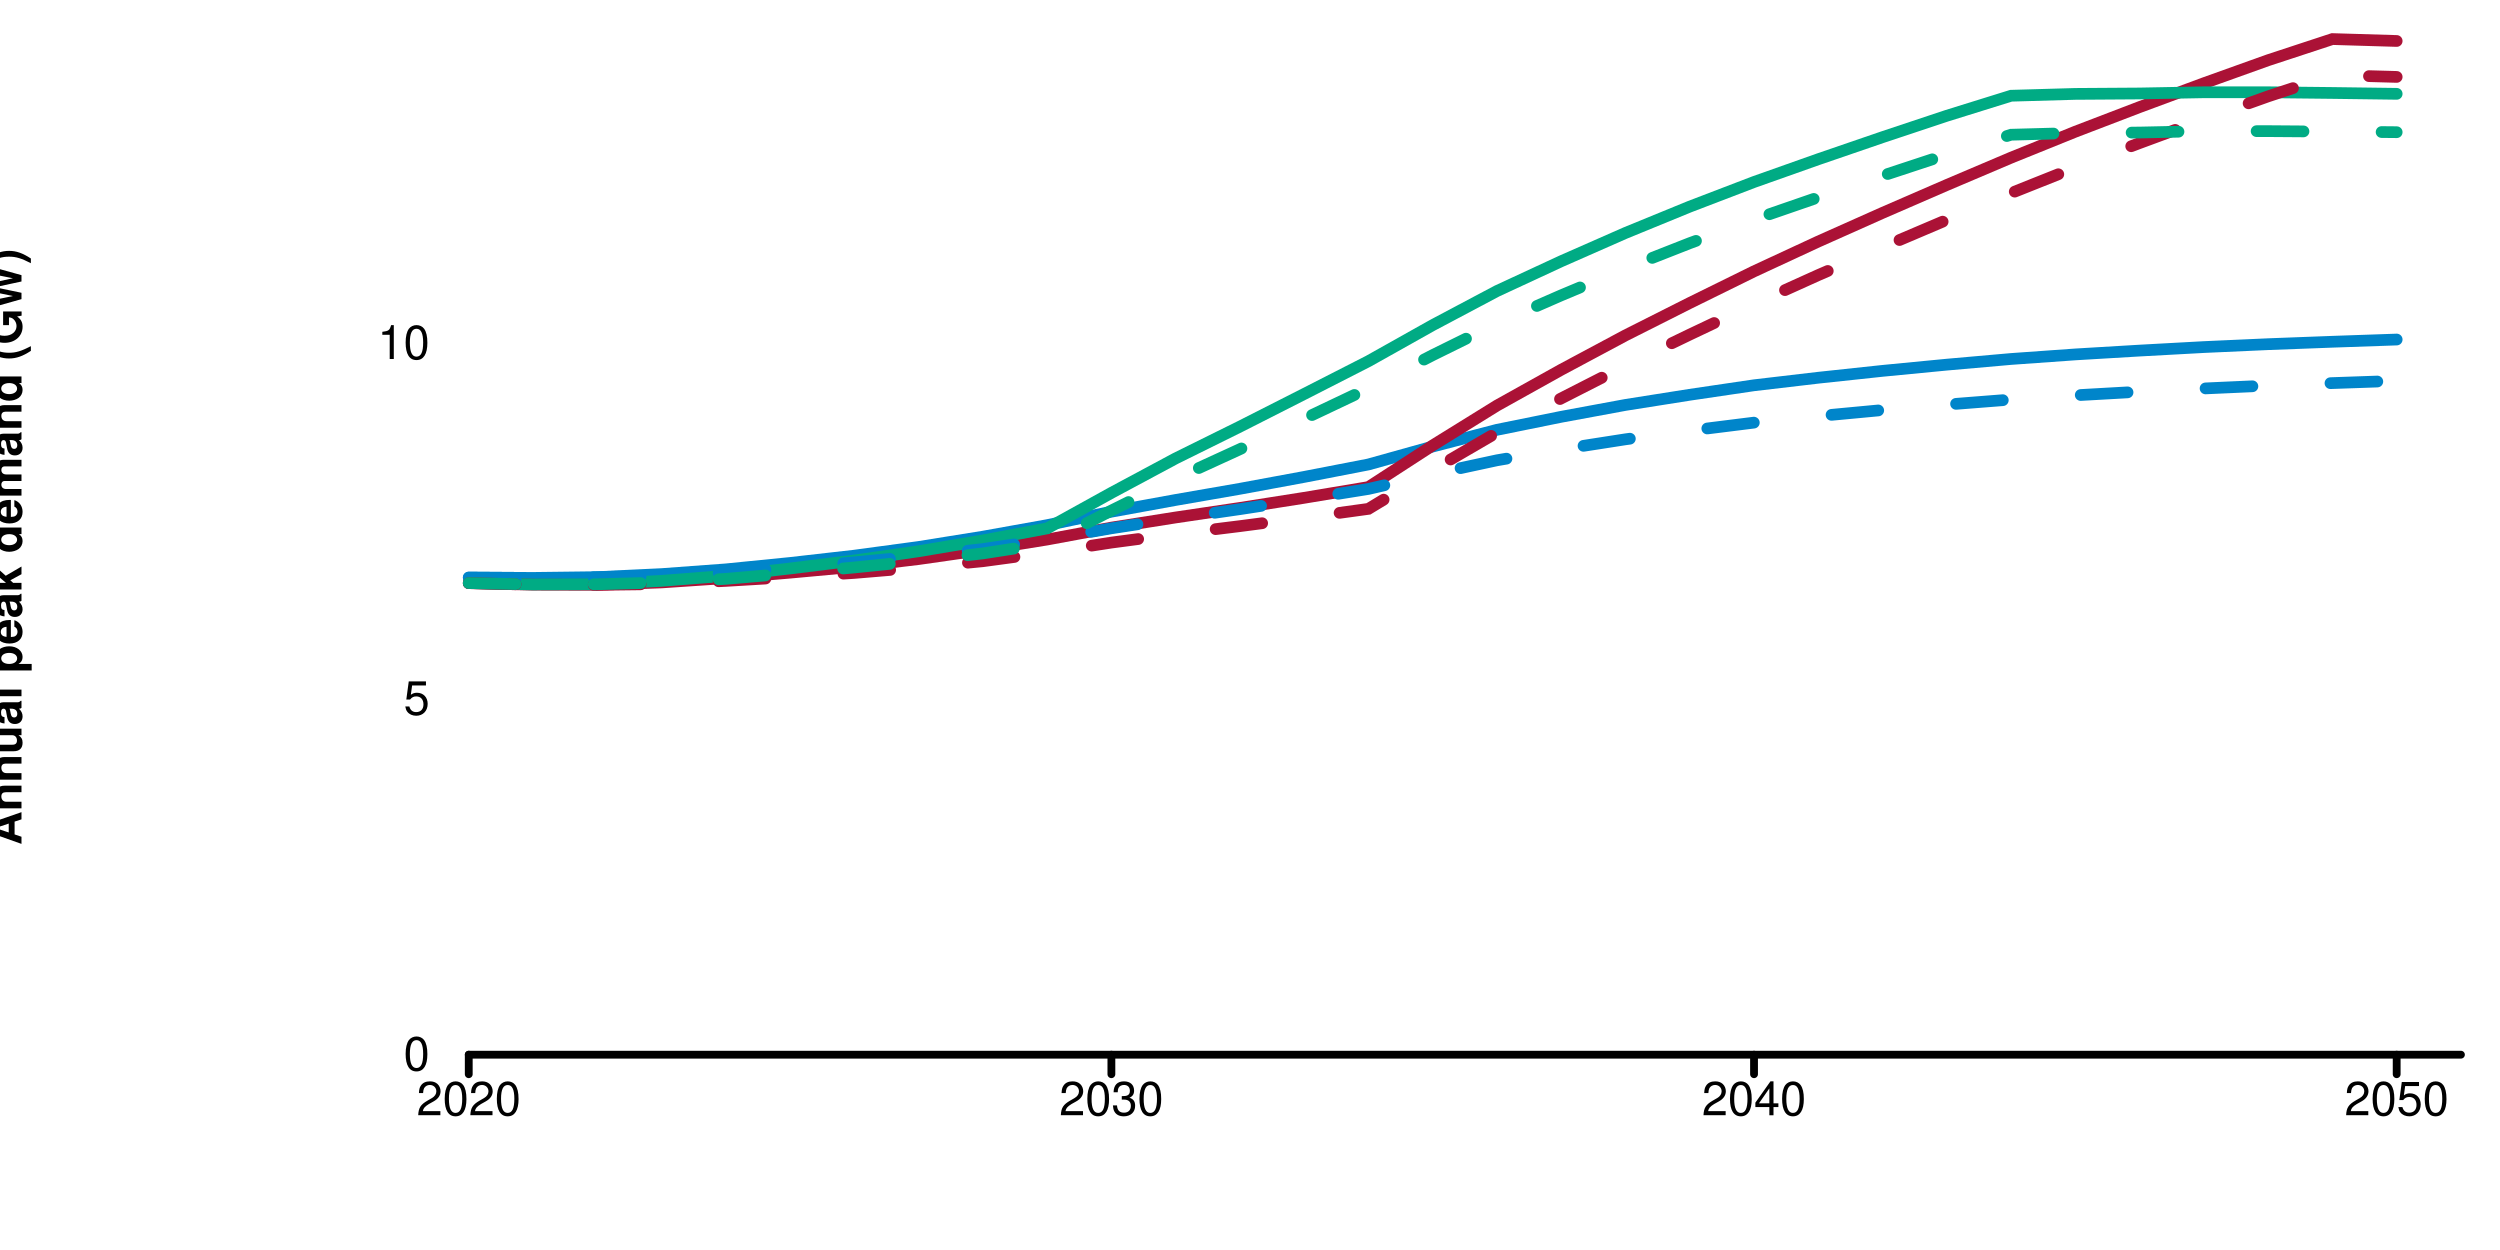
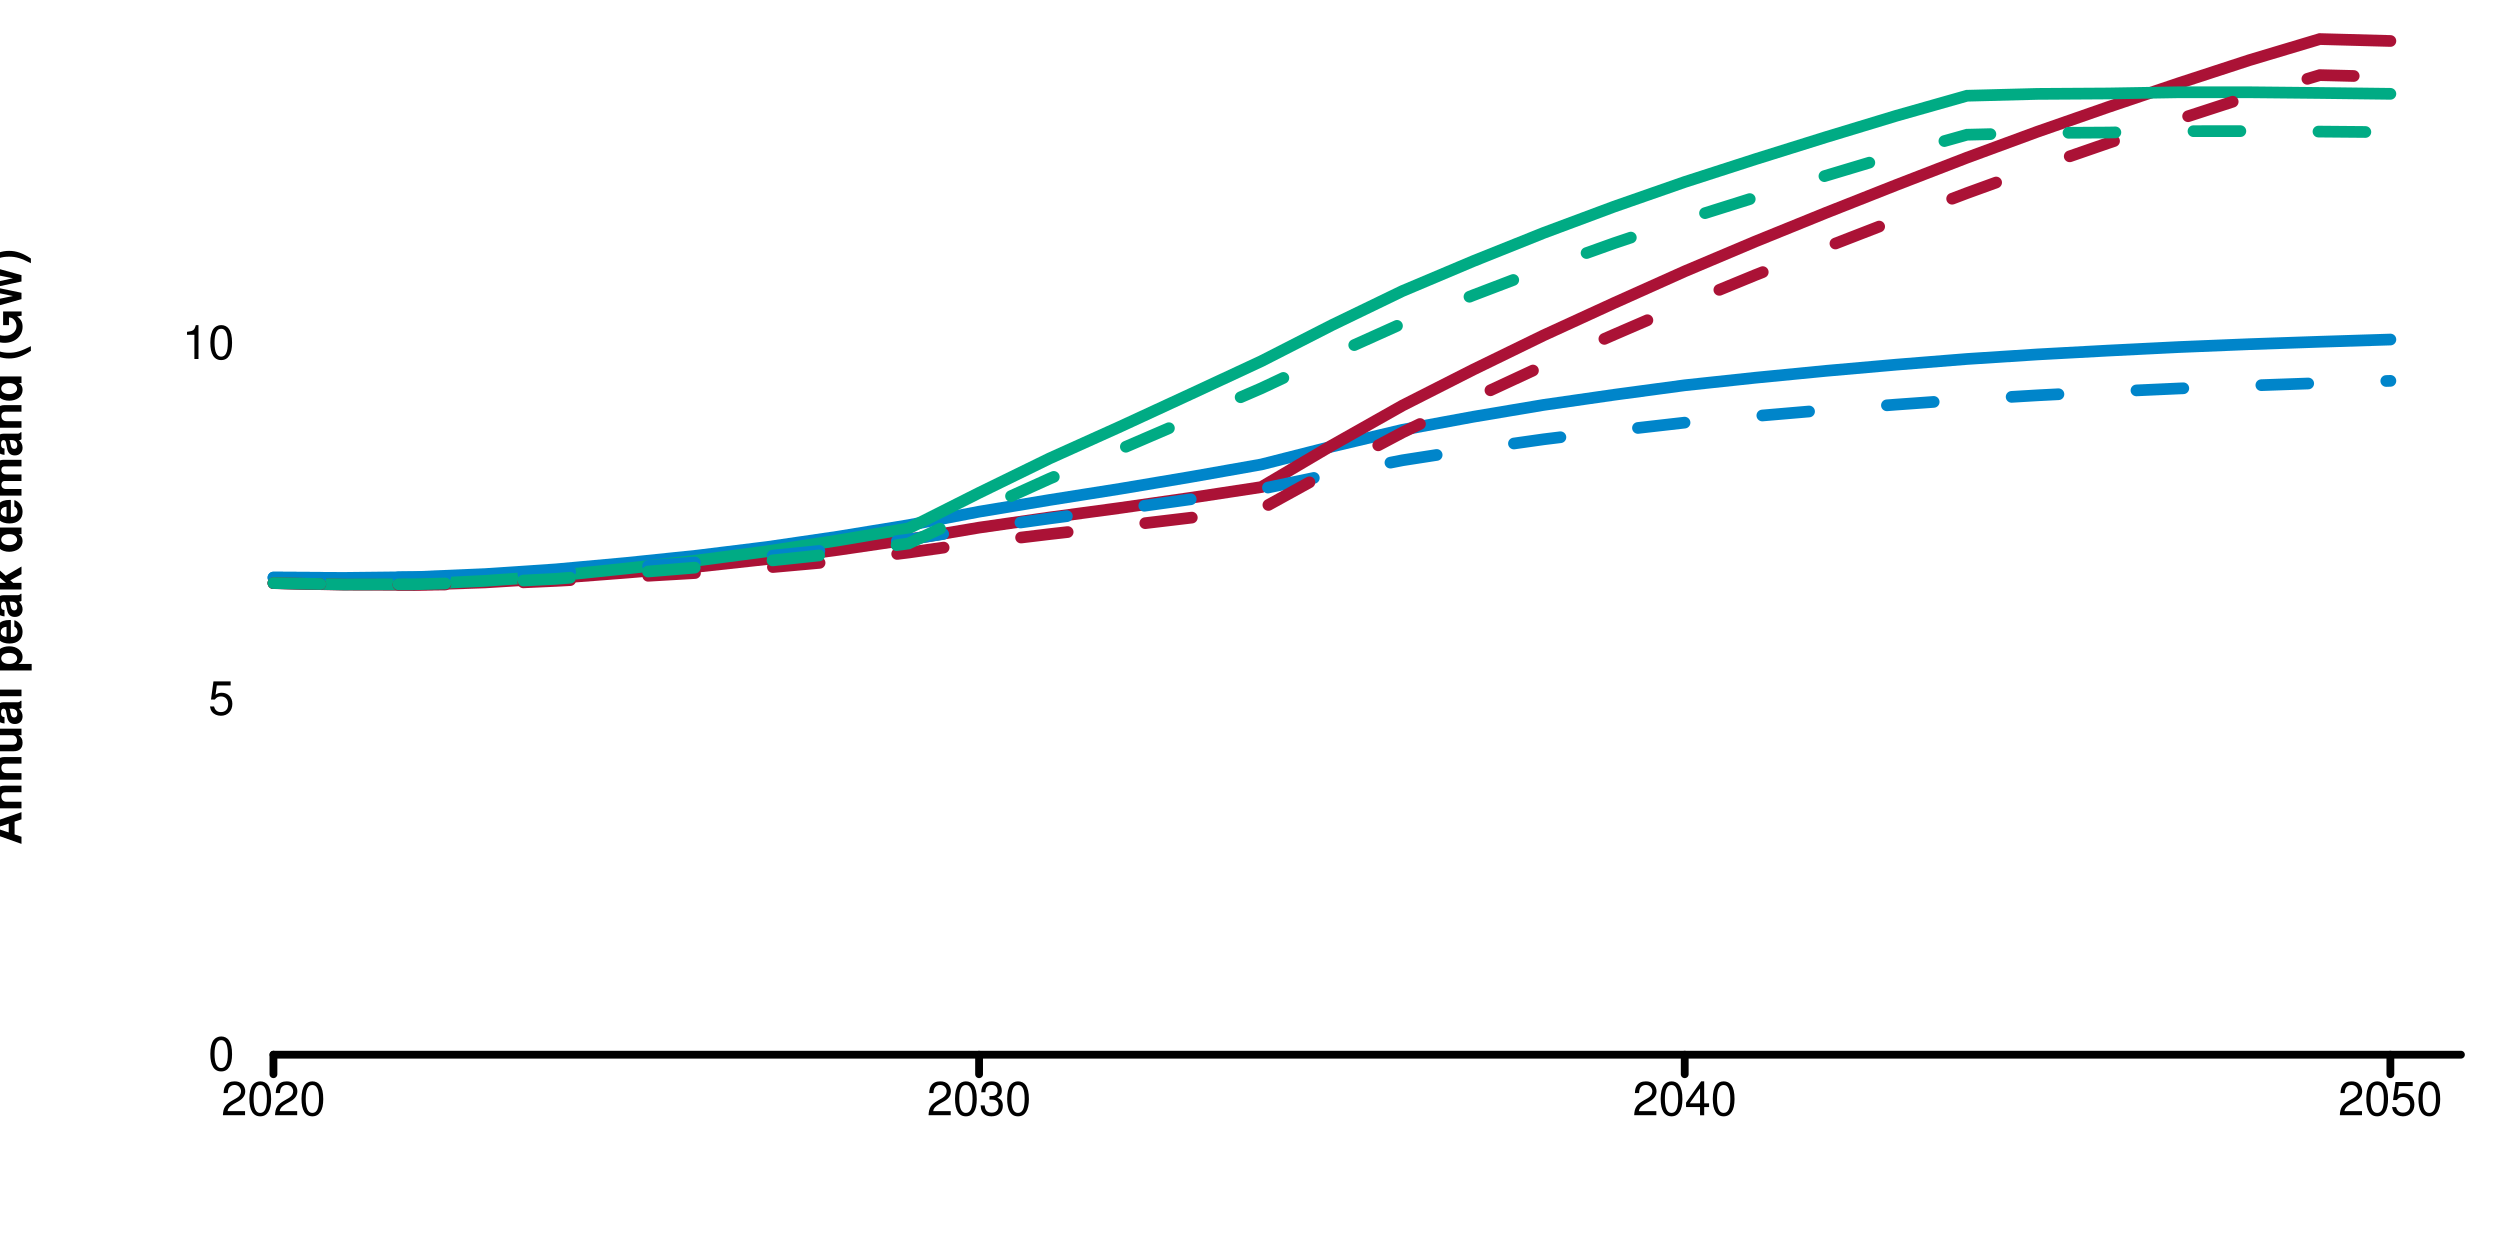
<svg xmlns="http://www.w3.org/2000/svg" width="640" height="320" viewBox="0 0 640 320" style="overflow:display" preserveAspectRatio="xMinYMin meet" overflow="visible">
  <defs>
    <style>
	.data-series path.line { fill-opacity: 0; }
	.data-series path.line.dotted { stroke-dasharray: 12 20 }
	.data-series circle { display: none; }
	.data-series:hover path.line, .data-series.on path.line { stroke-width: 5; }
	.data-series:hover circle, .data-series.on circle { display: inline; }
	.data-series circle:hover, .data-series circle.on { r: 6px!important; fill: black; }
	.grid { font-family: "Helvetica Neue",Helvetica,Arial,"Lucida Grande",sans-serif; }
	.grid line { stroke: rgb(0,0,0); stroke-width: 2; stroke-linecap: round; }
	.grid.grid-x text { text-anchor: middle; dominant-baseline: hanging; transform: translateY(10px); }
	.grid.grid-y text { text-anchor: end; dominant-baseline: middle; transform: translateX(-10px); }
	</style>
  </defs>
  <g class="grid grid-y">
-     <line x1="120" y1="270" x2="630" y2="270" data-left="120" />
-     <text x="120" y="270" text-anchor="end">0</text>
-     <text x="120" y="178.944" text-anchor="end">5</text>
-     <text x="120" y="87.889" text-anchor="end">10</text>
+     <line x1="70" y1="270" x2="630" y2="270" data-left="70" />
+     <text x="70" y="270" text-anchor="end">0</text>
+     <text x="70" y="178.944" text-anchor="end">5</text>
+     <text x="70" y="87.889" text-anchor="end">10</text>
    <text style="text-anchor:middle;dominant-baseline:hanging;font-weight:bold;transform: translateY(140px) rotate(-90deg);">Annual peak demand (GW)</text>
  </g>
  <g class="grid grid-x">
-     <line class="tick" x1="120" y1="270" x2="120" y2="275" />
-     <text x="120" y="270" text-anchor="middle">2020</text>
-     <line class="tick" x1="284.516" y1="270" x2="284.516" y2="275" />
-     <text x="284.516" y="270" text-anchor="middle">2030</text>
-     <line class="tick" x1="449.032" y1="270" x2="449.032" y2="275" />
-     <text x="449.032" y="270" text-anchor="middle">2040</text>
-     <line class="tick" x1="613.548" y1="270" x2="613.548" y2="275" />
-     <text x="613.548" y="270" text-anchor="middle">2050</text>
+     <line class="tick" x1="70" y1="270" x2="70" y2="275" />
+     <text x="70" y="270" text-anchor="middle">2020</text>
+     <line class="tick" x1="250.645" y1="270" x2="250.645" y2="275" />
+     <text x="250.645" y="270" text-anchor="middle">2030</text>
+     <line class="tick" x1="431.29" y1="270" x2="431.29" y2="275" />
+     <text x="431.29" y="270" text-anchor="middle">2040</text>
+     <line class="tick" x1="611.935" y1="270" x2="611.935" y2="275" />
+     <text x="611.935" y="270" text-anchor="middle">2050</text>
    <text style="text-anchor:middle;dominant-baseline:hanging;font-weight:bold;transform: translateY(140px) rotate(-90deg);" />
  </g>
  <g data-scenario="high-hydrogen" class="data-series">
-     <path d="M 120.00,147.86L 136.45,147.95L 152.90,147.75L 169.35,146.97L 185.81,145.76L 202.26,144.12L 218.71,142.25L 235.16,140.03L 251.61,137.39L 268.06,134.44L 284.52,130.99L 300.97,127.99L 317.42,125.13L 333.87,122.09L 350.32,118.90L 366.77,114.31L 383.23,110.03L 399.68,106.70L 416.13,103.66L 432.58,101.06L 449.03,98.63L 465.48,96.70L 481.94,94.94L 498.39,93.35L 514.84,91.90L 531.29,90.73L 547.74,89.75L 564.19,88.85L 580.65,88.11L 597.10,87.49L 613.55,86.92" id="High hydrogen" class="line" stroke="#0085CA" stroke-width="3" stroke-linecap="round" />
-     <circle cx="120.00" cy="147.86" data-y="6.707" data-x="2020" r="4" fill="#0085CA" />
-     <circle cx="136.45" cy="147.95" data-y="6.702" data-x="2021" r="4" fill="#0085CA" />
-     <circle cx="152.90" cy="147.75" data-y="6.713" data-x="2022" r="4" fill="#0085CA" />
-     <circle cx="169.35" cy="146.97" data-y="6.756" data-x="2023" r="4" fill="#0085CA" />
-     <circle cx="185.81" cy="145.76" data-y="6.822" data-x="2024" r="4" fill="#0085CA" />
-     <circle cx="202.26" cy="144.12" data-y="6.912" data-x="2025" r="4" fill="#0085CA" />
-     <circle cx="218.71" cy="142.25" data-y="7.015" data-x="2026" r="4" fill="#0085CA" />
-     <circle cx="235.16" cy="140.03" data-y="7.137" data-x="2027" r="4" fill="#0085CA" />
-     <circle cx="251.61" cy="137.39" data-y="7.282" data-x="2028" r="4" fill="#0085CA" />
-     <circle cx="268.06" cy="134.44" data-y="7.444" data-x="2029" r="4" fill="#0085CA" />
-     <circle cx="284.52" cy="130.99" data-y="7.633" data-x="2030" r="4" fill="#0085CA" />
-     <circle cx="300.97" cy="127.99" data-y="7.798" data-x="2031" r="4" fill="#0085CA" />
-     <circle cx="317.42" cy="125.13" data-y="7.955" data-x="2032" r="4" fill="#0085CA" />
-     <circle cx="333.87" cy="122.09" data-y="8.122" data-x="2033" r="4" fill="#0085CA" />
-     <circle cx="350.32" cy="118.90" data-y="8.297" data-x="2034" r="4" fill="#0085CA" />
-     <circle cx="366.77" cy="114.31" data-y="8.549" data-x="2035" r="4" fill="#0085CA" />
-     <circle cx="383.23" cy="110.03" data-y="8.784" data-x="2036" r="4" fill="#0085CA" />
-     <circle cx="399.68" cy="106.70" data-y="8.967" data-x="2037" r="4" fill="#0085CA" />
-     <circle cx="416.13" cy="103.66" data-y="9.134" data-x="2038" r="4" fill="#0085CA" />
-     <circle cx="432.58" cy="101.06" data-y="9.277" data-x="2039" r="4" fill="#0085CA" />
-     <circle cx="449.03" cy="98.63" data-y="9.410" data-x="2040" r="4" fill="#0085CA" />
-     <circle cx="465.48" cy="96.70" data-y="9.516" data-x="2041" r="4" fill="#0085CA" />
-     <circle cx="481.94" cy="94.94" data-y="9.613" data-x="2042" r="4" fill="#0085CA" />
-     <circle cx="498.39" cy="93.35" data-y="9.700" data-x="2043" r="4" fill="#0085CA" />
-     <circle cx="514.84" cy="91.90" data-y="9.780" data-x="2044" r="4" fill="#0085CA" />
-     <circle cx="531.29" cy="90.73" data-y="9.844" data-x="2045" r="4" fill="#0085CA" />
-     <circle cx="547.74" cy="89.75" data-y="9.898" data-x="2046" r="4" fill="#0085CA" />
-     <circle cx="564.19" cy="88.85" data-y="9.947" data-x="2047" r="4" fill="#0085CA" />
-     <circle cx="580.65" cy="88.11" data-y="9.988" data-x="2048" r="4" fill="#0085CA" />
-     <circle cx="597.10" cy="87.49" data-y="10.022" data-x="2049" r="4" fill="#0085CA" />
-     <circle cx="613.55" cy="86.92" data-y="10.053" data-x="2050" r="4" fill="#0085CA" />
+     <path d="M 70.00,147.86L 88.06,147.95L 106.13,147.75L 124.19,146.97L 142.26,145.76L 160.32,144.12L 178.39,142.25L 196.45,140.03L 214.52,137.39L 232.58,134.44L 250.65,130.99L 268.71,127.99L 286.77,125.13L 304.84,122.09L 322.90,118.90L 340.97,114.31L 359.03,110.03L 377.10,106.70L 395.16,103.66L 413.23,101.06L 431.29,98.63L 449.35,96.70L 467.42,94.94L 485.48,93.35L 503.55,91.90L 521.61,90.73L 539.68,89.75L 557.74,88.85L 575.81,88.11L 593.87,87.49L 611.94,86.92" id="High hydrogen" class="line" stroke="#0085CA" stroke-width="3" stroke-linecap="round" />
+     <circle cx="70.00" cy="147.86" data-y="6.707" data-x="2020" r="4" fill="#0085CA" />
+     <circle cx="88.06" cy="147.95" data-y="6.702" data-x="2021" r="4" fill="#0085CA" />
+     <circle cx="106.13" cy="147.75" data-y="6.713" data-x="2022" r="4" fill="#0085CA" />
+     <circle cx="124.19" cy="146.97" data-y="6.756" data-x="2023" r="4" fill="#0085CA" />
+     <circle cx="142.26" cy="145.76" data-y="6.822" data-x="2024" r="4" fill="#0085CA" />
+     <circle cx="160.32" cy="144.12" data-y="6.912" data-x="2025" r="4" fill="#0085CA" />
+     <circle cx="178.39" cy="142.25" data-y="7.015" data-x="2026" r="4" fill="#0085CA" />
+     <circle cx="196.45" cy="140.03" data-y="7.137" data-x="2027" r="4" fill="#0085CA" />
+     <circle cx="214.52" cy="137.39" data-y="7.282" data-x="2028" r="4" fill="#0085CA" />
+     <circle cx="232.58" cy="134.44" data-y="7.444" data-x="2029" r="4" fill="#0085CA" />
+     <circle cx="250.65" cy="130.99" data-y="7.633" data-x="2030" r="4" fill="#0085CA" />
+     <circle cx="268.71" cy="127.99" data-y="7.798" data-x="2031" r="4" fill="#0085CA" />
+     <circle cx="286.77" cy="125.13" data-y="7.955" data-x="2032" r="4" fill="#0085CA" />
+     <circle cx="304.84" cy="122.09" data-y="8.122" data-x="2033" r="4" fill="#0085CA" />
+     <circle cx="322.90" cy="118.90" data-y="8.297" data-x="2034" r="4" fill="#0085CA" />
+     <circle cx="340.97" cy="114.31" data-y="8.549" data-x="2035" r="4" fill="#0085CA" />
+     <circle cx="359.03" cy="110.03" data-y="8.784" data-x="2036" r="4" fill="#0085CA" />
+     <circle cx="377.10" cy="106.70" data-y="8.967" data-x="2037" r="4" fill="#0085CA" />
+     <circle cx="395.16" cy="103.66" data-y="9.134" data-x="2038" r="4" fill="#0085CA" />
+     <circle cx="413.23" cy="101.06" data-y="9.277" data-x="2039" r="4" fill="#0085CA" />
+     <circle cx="431.29" cy="98.63" data-y="9.410" data-x="2040" r="4" fill="#0085CA" />
+     <circle cx="449.35" cy="96.70" data-y="9.516" data-x="2041" r="4" fill="#0085CA" />
+     <circle cx="467.42" cy="94.94" data-y="9.613" data-x="2042" r="4" fill="#0085CA" />
+     <circle cx="485.48" cy="93.35" data-y="9.700" data-x="2043" r="4" fill="#0085CA" />
+     <circle cx="503.55" cy="91.90" data-y="9.780" data-x="2044" r="4" fill="#0085CA" />
+     <circle cx="521.61" cy="90.73" data-y="9.844" data-x="2045" r="4" fill="#0085CA" />
+     <circle cx="539.68" cy="89.75" data-y="9.898" data-x="2046" r="4" fill="#0085CA" />
+     <circle cx="557.74" cy="88.85" data-y="9.947" data-x="2047" r="4" fill="#0085CA" />
+     <circle cx="575.81" cy="88.11" data-y="9.988" data-x="2048" r="4" fill="#0085CA" />
+     <circle cx="593.87" cy="87.49" data-y="10.022" data-x="2049" r="4" fill="#0085CA" />
+     <circle cx="611.94" cy="86.92" data-y="10.053" data-x="2050" r="4" fill="#0085CA" />
  </g>
  <g data-scenario="deep-electrification" class="data-series">
-     <path d="M 120.00,149.28L 136.45,149.68L 152.90,149.72L 169.35,149.10L 185.81,147.99L 202.26,146.60L 218.71,145.09L 235.16,143.12L 251.61,140.77L 268.06,138.12L 284.52,135.07L 300.97,132.47L 317.42,130.03L 333.87,127.44L 350.32,124.69L 366.77,114.02L 383.23,103.82L 399.68,94.65L 416.13,85.85L 432.58,77.56L 449.03,69.46L 465.48,61.83L 481.94,54.49L 498.39,47.35L 514.84,40.36L 531.29,33.71L 547.74,27.41L 564.19,21.31L 580.65,15.41L 597.10,10.00L 613.55,10.49" id="Deep electrification" class="line" stroke="#AB1236" stroke-width="3" stroke-linecap="round" />
-     <circle cx="120.00" cy="149.28" data-y="6.629" data-x="2020" r="4" fill="#AB1236" />
-     <circle cx="136.45" cy="149.68" data-y="6.607" data-x="2021" r="4" fill="#AB1236" />
-     <circle cx="152.90" cy="149.72" data-y="6.605" data-x="2022" r="4" fill="#AB1236" />
-     <circle cx="169.35" cy="149.10" data-y="6.639" data-x="2023" r="4" fill="#AB1236" />
-     <circle cx="185.81" cy="147.99" data-y="6.700" data-x="2024" r="4" fill="#AB1236" />
-     <circle cx="202.26" cy="146.60" data-y="6.776" data-x="2025" r="4" fill="#AB1236" />
-     <circle cx="218.71" cy="145.09" data-y="6.859" data-x="2026" r="4" fill="#AB1236" />
-     <circle cx="235.16" cy="143.12" data-y="6.967" data-x="2027" r="4" fill="#AB1236" />
-     <circle cx="251.61" cy="140.77" data-y="7.096" data-x="2028" r="4" fill="#AB1236" />
-     <circle cx="268.06" cy="138.12" data-y="7.242" data-x="2029" r="4" fill="#AB1236" />
-     <circle cx="284.52" cy="135.07" data-y="7.409" data-x="2030" r="4" fill="#AB1236" />
-     <circle cx="300.97" cy="132.47" data-y="7.552" data-x="2031" r="4" fill="#AB1236" />
-     <circle cx="317.42" cy="130.03" data-y="7.686" data-x="2032" r="4" fill="#AB1236" />
-     <circle cx="333.87" cy="127.44" data-y="7.828" data-x="2033" r="4" fill="#AB1236" />
-     <circle cx="350.32" cy="124.69" data-y="7.979" data-x="2034" r="4" fill="#AB1236" />
-     <circle cx="366.77" cy="114.02" data-y="8.565" data-x="2035" r="4" fill="#AB1236" />
-     <circle cx="383.23" cy="103.82" data-y="9.125" data-x="2036" r="4" fill="#AB1236" />
-     <circle cx="399.68" cy="94.65" data-y="9.629" data-x="2037" r="4" fill="#AB1236" />
-     <circle cx="416.13" cy="85.85" data-y="10.112" data-x="2038" r="4" fill="#AB1236" />
-     <circle cx="432.58" cy="77.56" data-y="10.567" data-x="2039" r="4" fill="#AB1236" />
-     <circle cx="449.03" cy="69.46" data-y="11.012" data-x="2040" r="4" fill="#AB1236" />
-     <circle cx="465.48" cy="61.83" data-y="11.431" data-x="2041" r="4" fill="#AB1236" />
-     <circle cx="481.94" cy="54.49" data-y="11.834" data-x="2042" r="4" fill="#AB1236" />
-     <circle cx="498.39" cy="47.35" data-y="12.226" data-x="2043" r="4" fill="#AB1236" />
-     <circle cx="514.84" cy="40.36" data-y="12.610" data-x="2044" r="4" fill="#AB1236" />
-     <circle cx="531.29" cy="33.71" data-y="12.975" data-x="2045" r="4" fill="#AB1236" />
-     <circle cx="547.74" cy="27.41" data-y="13.321" data-x="2046" r="4" fill="#AB1236" />
-     <circle cx="564.19" cy="21.31" data-y="13.656" data-x="2047" r="4" fill="#AB1236" />
-     <circle cx="580.65" cy="15.41" data-y="13.980" data-x="2048" r="4" fill="#AB1236" />
-     <circle cx="597.10" cy="10.00" data-y="14.277" data-x="2049" r="4" fill="#AB1236" />
-     <circle cx="613.55" cy="10.49" data-y="14.250" data-x="2050" r="4" fill="#AB1236" />
+     <path d="M 70.00,149.28L 88.06,149.68L 106.13,149.72L 124.19,149.10L 142.26,147.99L 160.32,146.60L 178.39,145.09L 196.45,143.12L 214.52,140.77L 232.58,138.12L 250.65,135.07L 268.71,132.47L 286.77,130.03L 304.84,127.44L 322.90,124.69L 340.97,114.02L 359.03,103.82L 377.10,94.65L 395.16,85.85L 413.23,77.56L 431.29,69.46L 449.35,61.83L 467.42,54.49L 485.48,47.35L 503.55,40.36L 521.61,33.71L 539.68,27.41L 557.74,21.31L 575.81,15.41L 593.87,10.00L 611.94,10.49" id="Deep electrification" class="line" stroke="#AB1236" stroke-width="3" stroke-linecap="round" />
+     <circle cx="70.00" cy="149.28" data-y="6.629" data-x="2020" r="4" fill="#AB1236" />
+     <circle cx="88.06" cy="149.68" data-y="6.607" data-x="2021" r="4" fill="#AB1236" />
+     <circle cx="106.13" cy="149.72" data-y="6.605" data-x="2022" r="4" fill="#AB1236" />
+     <circle cx="124.19" cy="149.10" data-y="6.639" data-x="2023" r="4" fill="#AB1236" />
+     <circle cx="142.26" cy="147.99" data-y="6.700" data-x="2024" r="4" fill="#AB1236" />
+     <circle cx="160.32" cy="146.60" data-y="6.776" data-x="2025" r="4" fill="#AB1236" />
+     <circle cx="178.39" cy="145.09" data-y="6.859" data-x="2026" r="4" fill="#AB1236" />
+     <circle cx="196.45" cy="143.12" data-y="6.967" data-x="2027" r="4" fill="#AB1236" />
+     <circle cx="214.52" cy="140.77" data-y="7.096" data-x="2028" r="4" fill="#AB1236" />
+     <circle cx="232.58" cy="138.12" data-y="7.242" data-x="2029" r="4" fill="#AB1236" />
+     <circle cx="250.65" cy="135.07" data-y="7.409" data-x="2030" r="4" fill="#AB1236" />
+     <circle cx="268.71" cy="132.47" data-y="7.552" data-x="2031" r="4" fill="#AB1236" />
+     <circle cx="286.77" cy="130.03" data-y="7.686" data-x="2032" r="4" fill="#AB1236" />
+     <circle cx="304.84" cy="127.44" data-y="7.828" data-x="2033" r="4" fill="#AB1236" />
+     <circle cx="322.90" cy="124.69" data-y="7.979" data-x="2034" r="4" fill="#AB1236" />
+     <circle cx="340.97" cy="114.02" data-y="8.565" data-x="2035" r="4" fill="#AB1236" />
+     <circle cx="359.03" cy="103.82" data-y="9.125" data-x="2036" r="4" fill="#AB1236" />
+     <circle cx="377.10" cy="94.65" data-y="9.629" data-x="2037" r="4" fill="#AB1236" />
+     <circle cx="395.16" cy="85.85" data-y="10.112" data-x="2038" r="4" fill="#AB1236" />
+     <circle cx="413.23" cy="77.56" data-y="10.567" data-x="2039" r="4" fill="#AB1236" />
+     <circle cx="431.29" cy="69.46" data-y="11.012" data-x="2040" r="4" fill="#AB1236" />
+     <circle cx="449.35" cy="61.83" data-y="11.431" data-x="2041" r="4" fill="#AB1236" />
+     <circle cx="467.42" cy="54.49" data-y="11.834" data-x="2042" r="4" fill="#AB1236" />
+     <circle cx="485.48" cy="47.35" data-y="12.226" data-x="2043" r="4" fill="#AB1236" />
+     <circle cx="503.55" cy="40.36" data-y="12.610" data-x="2044" r="4" fill="#AB1236" />
+     <circle cx="521.61" cy="33.71" data-y="12.975" data-x="2045" r="4" fill="#AB1236" />
+     <circle cx="539.68" cy="27.41" data-y="13.321" data-x="2046" r="4" fill="#AB1236" />
+     <circle cx="557.74" cy="21.31" data-y="13.656" data-x="2047" r="4" fill="#AB1236" />
+     <circle cx="575.81" cy="15.41" data-y="13.980" data-x="2048" r="4" fill="#AB1236" />
+     <circle cx="593.87" cy="10.00" data-y="14.277" data-x="2049" r="4" fill="#AB1236" />
+     <circle cx="611.94" cy="10.49" data-y="14.250" data-x="2050" r="4" fill="#AB1236" />
  </g>
  <g data-scenario="net-zero" class="data-series">
-     <path d="M 120.00,149.26L 136.45,149.62L 152.90,149.57L 169.35,148.70L 185.81,147.40L 202.26,145.53L 218.71,143.49L 235.16,141.12L 251.61,138.35L 268.06,135.27L 284.52,126.17L 300.97,117.35L 317.42,109.21L 333.87,100.86L 350.32,92.46L 366.77,83.23L 383.23,74.50L 399.68,66.87L 416.13,59.63L 432.58,52.89L 449.03,46.59L 465.48,40.76L 481.94,35.11L 498.39,29.63L 514.84,24.51L 531.29,24.04L 547.74,23.93L 564.19,23.62L 580.65,23.62L 597.10,23.80L 613.55,24.02" id="Early net zero" class="line" stroke="#00AB84" stroke-width="3" stroke-linecap="round" />
-     <circle cx="120.00" cy="149.26" data-y="6.630" data-x="2020" r="4" fill="#00AB84" />
-     <circle cx="136.45" cy="149.62" data-y="6.610" data-x="2021" r="4" fill="#00AB84" />
-     <circle cx="152.90" cy="149.57" data-y="6.613" data-x="2022" r="4" fill="#00AB84" />
-     <circle cx="169.35" cy="148.70" data-y="6.661" data-x="2023" r="4" fill="#00AB84" />
-     <circle cx="185.81" cy="147.40" data-y="6.732" data-x="2024" r="4" fill="#00AB84" />
-     <circle cx="202.26" cy="145.53" data-y="6.835" data-x="2025" r="4" fill="#00AB84" />
-     <circle cx="218.71" cy="143.49" data-y="6.947" data-x="2026" r="4" fill="#00AB84" />
-     <circle cx="235.16" cy="141.12" data-y="7.077" data-x="2027" r="4" fill="#00AB84" />
-     <circle cx="251.61" cy="138.35" data-y="7.229" data-x="2028" r="4" fill="#00AB84" />
-     <circle cx="268.06" cy="135.27" data-y="7.398" data-x="2029" r="4" fill="#00AB84" />
-     <circle cx="284.52" cy="126.17" data-y="7.898" data-x="2030" r="4" fill="#00AB84" />
-     <circle cx="300.97" cy="117.35" data-y="8.382" data-x="2031" r="4" fill="#00AB84" />
-     <circle cx="317.42" cy="109.21" data-y="8.829" data-x="2032" r="4" fill="#00AB84" />
-     <circle cx="333.87" cy="100.86" data-y="9.288" data-x="2033" r="4" fill="#00AB84" />
-     <circle cx="350.32" cy="92.46" data-y="9.749" data-x="2034" r="4" fill="#00AB84" />
-     <circle cx="366.77" cy="83.23" data-y="10.256" data-x="2035" r="4" fill="#00AB84" />
-     <circle cx="383.23" cy="74.50" data-y="10.735" data-x="2036" r="4" fill="#00AB84" />
-     <circle cx="399.68" cy="66.87" data-y="11.154" data-x="2037" r="4" fill="#00AB84" />
-     <circle cx="416.13" cy="59.63" data-y="11.552" data-x="2038" r="4" fill="#00AB84" />
-     <circle cx="432.58" cy="52.89" data-y="11.922" data-x="2039" r="4" fill="#00AB84" />
-     <circle cx="449.03" cy="46.59" data-y="12.268" data-x="2040" r="4" fill="#00AB84" />
-     <circle cx="465.48" cy="40.76" data-y="12.588" data-x="2041" r="4" fill="#00AB84" />
-     <circle cx="481.94" cy="35.11" data-y="12.898" data-x="2042" r="4" fill="#00AB84" />
-     <circle cx="498.39" cy="29.63" data-y="13.199" data-x="2043" r="4" fill="#00AB84" />
-     <circle cx="514.84" cy="24.51" data-y="13.480" data-x="2044" r="4" fill="#00AB84" />
-     <circle cx="531.29" cy="24.04" data-y="13.506" data-x="2045" r="4" fill="#00AB84" />
-     <circle cx="547.74" cy="23.93" data-y="13.512" data-x="2046" r="4" fill="#00AB84" />
-     <circle cx="564.19" cy="23.62" data-y="13.529" data-x="2047" r="4" fill="#00AB84" />
-     <circle cx="580.65" cy="23.62" data-y="13.529" data-x="2048" r="4" fill="#00AB84" />
-     <circle cx="597.10" cy="23.80" data-y="13.519" data-x="2049" r="4" fill="#00AB84" />
-     <circle cx="613.55" cy="24.02" data-y="13.507" data-x="2050" r="4" fill="#00AB84" />
+     <path d="M 70.00,149.26L 88.06,149.62L 106.13,149.57L 124.19,148.70L 142.26,147.40L 160.32,145.53L 178.39,143.49L 196.45,141.12L 214.52,138.35L 232.58,135.27L 250.65,126.17L 268.71,117.35L 286.77,109.21L 304.84,100.86L 322.90,92.46L 340.97,83.23L 359.03,74.50L 377.10,66.87L 395.16,59.63L 413.23,52.89L 431.29,46.59L 449.35,40.76L 467.42,35.11L 485.48,29.63L 503.55,24.51L 521.61,24.04L 539.68,23.93L 557.74,23.62L 575.81,23.62L 593.87,23.80L 611.94,24.02" id="Early net zero" class="line" stroke="#00AB84" stroke-width="3" stroke-linecap="round" />
+     <circle cx="70.00" cy="149.26" data-y="6.630" data-x="2020" r="4" fill="#00AB84" />
+     <circle cx="88.06" cy="149.62" data-y="6.610" data-x="2021" r="4" fill="#00AB84" />
+     <circle cx="106.13" cy="149.57" data-y="6.613" data-x="2022" r="4" fill="#00AB84" />
+     <circle cx="124.19" cy="148.70" data-y="6.661" data-x="2023" r="4" fill="#00AB84" />
+     <circle cx="142.26" cy="147.40" data-y="6.732" data-x="2024" r="4" fill="#00AB84" />
+     <circle cx="160.32" cy="145.53" data-y="6.835" data-x="2025" r="4" fill="#00AB84" />
+     <circle cx="178.39" cy="143.49" data-y="6.947" data-x="2026" r="4" fill="#00AB84" />
+     <circle cx="196.45" cy="141.12" data-y="7.077" data-x="2027" r="4" fill="#00AB84" />
+     <circle cx="214.52" cy="138.35" data-y="7.229" data-x="2028" r="4" fill="#00AB84" />
+     <circle cx="232.58" cy="135.27" data-y="7.398" data-x="2029" r="4" fill="#00AB84" />
+     <circle cx="250.65" cy="126.17" data-y="7.898" data-x="2030" r="4" fill="#00AB84" />
+     <circle cx="268.71" cy="117.35" data-y="8.382" data-x="2031" r="4" fill="#00AB84" />
+     <circle cx="286.77" cy="109.21" data-y="8.829" data-x="2032" r="4" fill="#00AB84" />
+     <circle cx="304.84" cy="100.86" data-y="9.288" data-x="2033" r="4" fill="#00AB84" />
+     <circle cx="322.90" cy="92.46" data-y="9.749" data-x="2034" r="4" fill="#00AB84" />
+     <circle cx="340.97" cy="83.23" data-y="10.256" data-x="2035" r="4" fill="#00AB84" />
+     <circle cx="359.03" cy="74.50" data-y="10.735" data-x="2036" r="4" fill="#00AB84" />
+     <circle cx="377.10" cy="66.87" data-y="11.154" data-x="2037" r="4" fill="#00AB84" />
+     <circle cx="395.16" cy="59.63" data-y="11.552" data-x="2038" r="4" fill="#00AB84" />
+     <circle cx="413.23" cy="52.89" data-y="11.922" data-x="2039" r="4" fill="#00AB84" />
+     <circle cx="431.29" cy="46.59" data-y="12.268" data-x="2040" r="4" fill="#00AB84" />
+     <circle cx="449.35" cy="40.76" data-y="12.588" data-x="2041" r="4" fill="#00AB84" />
+     <circle cx="467.42" cy="35.11" data-y="12.898" data-x="2042" r="4" fill="#00AB84" />
+     <circle cx="485.48" cy="29.63" data-y="13.199" data-x="2043" r="4" fill="#00AB84" />
+     <circle cx="503.55" cy="24.51" data-y="13.480" data-x="2044" r="4" fill="#00AB84" />
+     <circle cx="521.61" cy="24.04" data-y="13.506" data-x="2045" r="4" fill="#00AB84" />
+     <circle cx="539.68" cy="23.93" data-y="13.512" data-x="2046" r="4" fill="#00AB84" />
+     <circle cx="557.74" cy="23.62" data-y="13.529" data-x="2047" r="4" fill="#00AB84" />
+     <circle cx="575.81" cy="23.62" data-y="13.529" data-x="2048" r="4" fill="#00AB84" />
+     <circle cx="593.87" cy="23.80" data-y="13.519" data-x="2049" r="4" fill="#00AB84" />
+     <circle cx="611.94" cy="24.02" data-y="13.507" data-x="2050" r="4" fill="#00AB84" />
  </g>
  <g data-scenario="high-hydrogen-customer-flexibility" class="data-series">
-     <path d="M 120.00,147.86L 136.45,147.95L 152.90,147.75L 169.35,147.38L 185.81,146.53L 202.26,145.31L 218.71,143.96L 235.16,142.38L 251.61,140.56L 268.06,138.12L 284.52,135.24L 300.97,132.72L 317.42,130.34L 333.87,127.81L 350.32,125.17L 366.77,121.38L 383.23,117.83L 399.68,115.02L 416.13,112.46L 432.58,110.25L 449.03,108.19L 465.48,106.52L 481.94,104.97L 498.39,103.57L 514.84,102.28L 531.29,101.20L 547.74,100.27L 564.19,99.45L 580.65,98.71L 597.10,98.07L 613.55,97.50" id="High hydrogen with customer flexibility" class="line dotted" stroke="#0085CA" stroke-width="3" stroke-linecap="round" />
-     <circle cx="120.00" cy="147.86" data-y="6.707" data-x="2020" r="4" fill="#0085CA" />
-     <circle cx="136.45" cy="147.95" data-y="6.702" data-x="2021" r="4" fill="#0085CA" />
-     <circle cx="152.90" cy="147.75" data-y="6.713" data-x="2022" r="4" fill="#0085CA" />
-     <circle cx="169.35" cy="147.38" data-y="6.733" data-x="2023" r="4" fill="#0085CA" />
-     <circle cx="185.81" cy="146.53" data-y="6.780" data-x="2024" r="4" fill="#0085CA" />
-     <circle cx="202.26" cy="145.31" data-y="6.847" data-x="2025" r="4" fill="#0085CA" />
-     <circle cx="218.71" cy="143.96" data-y="6.921" data-x="2026" r="4" fill="#0085CA" />
-     <circle cx="235.16" cy="142.38" data-y="7.008" data-x="2027" r="4" fill="#0085CA" />
-     <circle cx="251.61" cy="140.56" data-y="7.108" data-x="2028" r="4" fill="#0085CA" />
-     <circle cx="268.06" cy="138.12" data-y="7.242" data-x="2029" r="4" fill="#0085CA" />
-     <circle cx="284.52" cy="135.24" data-y="7.400" data-x="2030" r="4" fill="#0085CA" />
-     <circle cx="300.97" cy="132.72" data-y="7.538" data-x="2031" r="4" fill="#0085CA" />
-     <circle cx="317.42" cy="130.34" data-y="7.669" data-x="2032" r="4" fill="#0085CA" />
-     <circle cx="333.87" cy="127.81" data-y="7.808" data-x="2033" r="4" fill="#0085CA" />
-     <circle cx="350.32" cy="125.17" data-y="7.953" data-x="2034" r="4" fill="#0085CA" />
-     <circle cx="366.77" cy="121.38" data-y="8.161" data-x="2035" r="4" fill="#0085CA" />
-     <circle cx="383.23" cy="117.83" data-y="8.356" data-x="2036" r="4" fill="#0085CA" />
-     <circle cx="399.68" cy="115.02" data-y="8.510" data-x="2037" r="4" fill="#0085CA" />
-     <circle cx="416.13" cy="112.46" data-y="8.651" data-x="2038" r="4" fill="#0085CA" />
-     <circle cx="432.58" cy="110.25" data-y="8.772" data-x="2039" r="4" fill="#0085CA" />
-     <circle cx="449.03" cy="108.19" data-y="8.885" data-x="2040" r="4" fill="#0085CA" />
-     <circle cx="465.48" cy="106.52" data-y="8.977" data-x="2041" r="4" fill="#0085CA" />
-     <circle cx="481.94" cy="104.97" data-y="9.062" data-x="2042" r="4" fill="#0085CA" />
-     <circle cx="498.39" cy="103.57" data-y="9.139" data-x="2043" r="4" fill="#0085CA" />
-     <circle cx="514.84" cy="102.28" data-y="9.210" data-x="2044" r="4" fill="#0085CA" />
-     <circle cx="531.29" cy="101.20" data-y="9.269" data-x="2045" r="4" fill="#0085CA" />
-     <circle cx="547.74" cy="100.27" data-y="9.320" data-x="2046" r="4" fill="#0085CA" />
-     <circle cx="564.19" cy="99.45" data-y="9.365" data-x="2047" r="4" fill="#0085CA" />
-     <circle cx="580.65" cy="98.71" data-y="9.406" data-x="2048" r="4" fill="#0085CA" />
-     <circle cx="597.10" cy="98.07" data-y="9.441" data-x="2049" r="4" fill="#0085CA" />
-     <circle cx="613.55" cy="97.50" data-y="9.472" data-x="2050" r="4" fill="#0085CA" />
+     <path d="M 70.00,147.86L 88.06,147.95L 106.13,147.75L 124.19,147.38L 142.26,146.53L 160.32,145.31L 178.39,143.96L 196.45,142.38L 214.52,140.56L 232.58,138.12L 250.65,135.24L 268.71,132.72L 286.77,130.34L 304.84,127.81L 322.90,125.17L 340.97,121.38L 359.03,117.83L 377.10,115.02L 395.16,112.46L 413.23,110.25L 431.29,108.19L 449.35,106.52L 467.42,104.97L 485.48,103.57L 503.55,102.28L 521.61,101.20L 539.68,100.27L 557.74,99.45L 575.81,98.71L 593.87,98.07L 611.94,97.50" id="High hydrogen with customer flexibility" class="line dotted" stroke="#0085CA" stroke-width="3" stroke-linecap="round" />
+     <circle cx="70.00" cy="147.86" data-y="6.707" data-x="2020" r="4" fill="#0085CA" />
+     <circle cx="88.06" cy="147.95" data-y="6.702" data-x="2021" r="4" fill="#0085CA" />
+     <circle cx="106.13" cy="147.75" data-y="6.713" data-x="2022" r="4" fill="#0085CA" />
+     <circle cx="124.19" cy="147.38" data-y="6.733" data-x="2023" r="4" fill="#0085CA" />
+     <circle cx="142.26" cy="146.53" data-y="6.780" data-x="2024" r="4" fill="#0085CA" />
+     <circle cx="160.32" cy="145.31" data-y="6.847" data-x="2025" r="4" fill="#0085CA" />
+     <circle cx="178.39" cy="143.96" data-y="6.921" data-x="2026" r="4" fill="#0085CA" />
+     <circle cx="196.45" cy="142.38" data-y="7.008" data-x="2027" r="4" fill="#0085CA" />
+     <circle cx="214.52" cy="140.56" data-y="7.108" data-x="2028" r="4" fill="#0085CA" />
+     <circle cx="232.58" cy="138.12" data-y="7.242" data-x="2029" r="4" fill="#0085CA" />
+     <circle cx="250.65" cy="135.24" data-y="7.400" data-x="2030" r="4" fill="#0085CA" />
+     <circle cx="268.71" cy="132.72" data-y="7.538" data-x="2031" r="4" fill="#0085CA" />
+     <circle cx="286.77" cy="130.34" data-y="7.669" data-x="2032" r="4" fill="#0085CA" />
+     <circle cx="304.84" cy="127.81" data-y="7.808" data-x="2033" r="4" fill="#0085CA" />
+     <circle cx="322.90" cy="125.17" data-y="7.953" data-x="2034" r="4" fill="#0085CA" />
+     <circle cx="340.97" cy="121.38" data-y="8.161" data-x="2035" r="4" fill="#0085CA" />
+     <circle cx="359.03" cy="117.83" data-y="8.356" data-x="2036" r="4" fill="#0085CA" />
+     <circle cx="377.10" cy="115.02" data-y="8.510" data-x="2037" r="4" fill="#0085CA" />
+     <circle cx="395.16" cy="112.46" data-y="8.651" data-x="2038" r="4" fill="#0085CA" />
+     <circle cx="413.23" cy="110.25" data-y="8.772" data-x="2039" r="4" fill="#0085CA" />
+     <circle cx="431.29" cy="108.19" data-y="8.885" data-x="2040" r="4" fill="#0085CA" />
+     <circle cx="449.35" cy="106.52" data-y="8.977" data-x="2041" r="4" fill="#0085CA" />
+     <circle cx="467.42" cy="104.97" data-y="9.062" data-x="2042" r="4" fill="#0085CA" />
+     <circle cx="485.48" cy="103.57" data-y="9.139" data-x="2043" r="4" fill="#0085CA" />
+     <circle cx="503.55" cy="102.28" data-y="9.210" data-x="2044" r="4" fill="#0085CA" />
+     <circle cx="521.61" cy="101.20" data-y="9.269" data-x="2045" r="4" fill="#0085CA" />
+     <circle cx="539.68" cy="100.27" data-y="9.320" data-x="2046" r="4" fill="#0085CA" />
+     <circle cx="557.74" cy="99.45" data-y="9.365" data-x="2047" r="4" fill="#0085CA" />
+     <circle cx="575.81" cy="98.71" data-y="9.406" data-x="2048" r="4" fill="#0085CA" />
+     <circle cx="593.87" cy="98.07" data-y="9.441" data-x="2049" r="4" fill="#0085CA" />
+     <circle cx="611.94" cy="97.50" data-y="9.472" data-x="2050" r="4" fill="#0085CA" />
  </g>
  <g data-scenario="deep-electrification-customer-flexibility" class="data-series">
-     <path d="M 120.00,149.28L 136.45,149.68L 152.90,149.72L 169.35,149.52L 185.81,148.71L 202.26,147.73L 218.71,146.67L 235.16,145.29L 251.61,143.67L 268.06,141.45L 284.52,138.90L 300.97,136.73L 317.42,134.69L 333.87,132.54L 350.32,130.27L 366.77,120.30L 383.23,110.71L 399.68,101.98L 416.13,93.59L 432.58,85.65L 449.03,77.85L 465.48,70.42L 481.94,63.29L 498.39,56.29L 514.84,49.43L 531.29,42.87L 547.74,36.62L 564.19,30.54L 580.65,24.66L 597.10,19.23L 613.55,19.69" id="Deep electrification with customer flexibility" class="line dotted" stroke="#AB1236" stroke-width="3" stroke-linecap="round" />
-     <circle cx="120.00" cy="149.28" data-y="6.629" data-x="2020" r="4" fill="#AB1236" />
-     <circle cx="136.45" cy="149.68" data-y="6.607" data-x="2021" r="4" fill="#AB1236" />
-     <circle cx="152.90" cy="149.72" data-y="6.605" data-x="2022" r="4" fill="#AB1236" />
-     <circle cx="169.35" cy="149.52" data-y="6.616" data-x="2023" r="4" fill="#AB1236" />
-     <circle cx="185.81" cy="148.71" data-y="6.660" data-x="2024" r="4" fill="#AB1236" />
-     <circle cx="202.26" cy="147.73" data-y="6.714" data-x="2025" r="4" fill="#AB1236" />
-     <circle cx="218.71" cy="146.67" data-y="6.772" data-x="2026" r="4" fill="#AB1236" />
-     <circle cx="235.16" cy="145.29" data-y="6.848" data-x="2027" r="4" fill="#AB1236" />
-     <circle cx="251.61" cy="143.67" data-y="6.937" data-x="2028" r="4" fill="#AB1236" />
-     <circle cx="268.06" cy="141.45" data-y="7.059" data-x="2029" r="4" fill="#AB1236" />
-     <circle cx="284.52" cy="138.90" data-y="7.199" data-x="2030" r="4" fill="#AB1236" />
-     <circle cx="300.97" cy="136.73" data-y="7.318" data-x="2031" r="4" fill="#AB1236" />
-     <circle cx="317.42" cy="134.69" data-y="7.430" data-x="2032" r="4" fill="#AB1236" />
-     <circle cx="333.87" cy="132.54" data-y="7.548" data-x="2033" r="4" fill="#AB1236" />
-     <circle cx="350.32" cy="130.27" data-y="7.673" data-x="2034" r="4" fill="#AB1236" />
-     <circle cx="366.77" cy="120.30" data-y="8.220" data-x="2035" r="4" fill="#AB1236" />
-     <circle cx="383.23" cy="110.71" data-y="8.747" data-x="2036" r="4" fill="#AB1236" />
-     <circle cx="399.68" cy="101.98" data-y="9.226" data-x="2037" r="4" fill="#AB1236" />
-     <circle cx="416.13" cy="93.59" data-y="9.687" data-x="2038" r="4" fill="#AB1236" />
-     <circle cx="432.58" cy="85.65" data-y="10.123" data-x="2039" r="4" fill="#AB1236" />
-     <circle cx="449.03" cy="77.85" data-y="10.551" data-x="2040" r="4" fill="#AB1236" />
-     <circle cx="465.48" cy="70.42" data-y="10.959" data-x="2041" r="4" fill="#AB1236" />
-     <circle cx="481.94" cy="63.29" data-y="11.351" data-x="2042" r="4" fill="#AB1236" />
-     <circle cx="498.39" cy="56.29" data-y="11.735" data-x="2043" r="4" fill="#AB1236" />
-     <circle cx="514.84" cy="49.43" data-y="12.112" data-x="2044" r="4" fill="#AB1236" />
-     <circle cx="531.29" cy="42.87" data-y="12.472" data-x="2045" r="4" fill="#AB1236" />
-     <circle cx="547.74" cy="36.62" data-y="12.815" data-x="2046" r="4" fill="#AB1236" />
-     <circle cx="564.19" cy="30.54" data-y="13.149" data-x="2047" r="4" fill="#AB1236" />
-     <circle cx="580.65" cy="24.66" data-y="13.472" data-x="2048" r="4" fill="#AB1236" />
-     <circle cx="597.10" cy="19.23" data-y="13.770" data-x="2049" r="4" fill="#AB1236" />
-     <circle cx="613.55" cy="19.69" data-y="13.745" data-x="2050" r="4" fill="#AB1236" />
+     <path d="M 70.00,149.28L 88.06,149.68L 106.13,149.72L 124.19,149.52L 142.26,148.71L 160.32,147.73L 178.39,146.67L 196.45,145.29L 214.52,143.67L 232.58,141.45L 250.65,138.90L 268.71,136.73L 286.77,134.69L 304.84,132.54L 322.90,130.27L 340.97,120.30L 359.03,110.71L 377.10,101.98L 395.16,93.59L 413.23,85.65L 431.29,77.85L 449.35,70.42L 467.42,63.29L 485.48,56.29L 503.55,49.43L 521.61,42.87L 539.68,36.62L 557.74,30.54L 575.81,24.66L 593.87,19.23L 611.94,19.69" id="Deep electrification with customer flexibility" class="line dotted" stroke="#AB1236" stroke-width="3" stroke-linecap="round" />
+     <circle cx="70.00" cy="149.28" data-y="6.629" data-x="2020" r="4" fill="#AB1236" />
+     <circle cx="88.06" cy="149.68" data-y="6.607" data-x="2021" r="4" fill="#AB1236" />
+     <circle cx="106.13" cy="149.72" data-y="6.605" data-x="2022" r="4" fill="#AB1236" />
+     <circle cx="124.19" cy="149.52" data-y="6.616" data-x="2023" r="4" fill="#AB1236" />
+     <circle cx="142.26" cy="148.71" data-y="6.660" data-x="2024" r="4" fill="#AB1236" />
+     <circle cx="160.32" cy="147.73" data-y="6.714" data-x="2025" r="4" fill="#AB1236" />
+     <circle cx="178.39" cy="146.67" data-y="6.772" data-x="2026" r="4" fill="#AB1236" />
+     <circle cx="196.45" cy="145.29" data-y="6.848" data-x="2027" r="4" fill="#AB1236" />
+     <circle cx="214.52" cy="143.67" data-y="6.937" data-x="2028" r="4" fill="#AB1236" />
+     <circle cx="232.58" cy="141.45" data-y="7.059" data-x="2029" r="4" fill="#AB1236" />
+     <circle cx="250.65" cy="138.90" data-y="7.199" data-x="2030" r="4" fill="#AB1236" />
+     <circle cx="268.71" cy="136.73" data-y="7.318" data-x="2031" r="4" fill="#AB1236" />
+     <circle cx="286.77" cy="134.69" data-y="7.430" data-x="2032" r="4" fill="#AB1236" />
+     <circle cx="304.84" cy="132.54" data-y="7.548" data-x="2033" r="4" fill="#AB1236" />
+     <circle cx="322.90" cy="130.27" data-y="7.673" data-x="2034" r="4" fill="#AB1236" />
+     <circle cx="340.97" cy="120.30" data-y="8.220" data-x="2035" r="4" fill="#AB1236" />
+     <circle cx="359.03" cy="110.71" data-y="8.747" data-x="2036" r="4" fill="#AB1236" />
+     <circle cx="377.10" cy="101.98" data-y="9.226" data-x="2037" r="4" fill="#AB1236" />
+     <circle cx="395.16" cy="93.59" data-y="9.687" data-x="2038" r="4" fill="#AB1236" />
+     <circle cx="413.23" cy="85.65" data-y="10.123" data-x="2039" r="4" fill="#AB1236" />
+     <circle cx="431.29" cy="77.85" data-y="10.551" data-x="2040" r="4" fill="#AB1236" />
+     <circle cx="449.35" cy="70.42" data-y="10.959" data-x="2041" r="4" fill="#AB1236" />
+     <circle cx="467.42" cy="63.29" data-y="11.351" data-x="2042" r="4" fill="#AB1236" />
+     <circle cx="485.48" cy="56.29" data-y="11.735" data-x="2043" r="4" fill="#AB1236" />
+     <circle cx="503.55" cy="49.43" data-y="12.112" data-x="2044" r="4" fill="#AB1236" />
+     <circle cx="521.61" cy="42.87" data-y="12.472" data-x="2045" r="4" fill="#AB1236" />
+     <circle cx="539.68" cy="36.62" data-y="12.815" data-x="2046" r="4" fill="#AB1236" />
+     <circle cx="557.74" cy="30.54" data-y="13.149" data-x="2047" r="4" fill="#AB1236" />
+     <circle cx="575.81" cy="24.66" data-y="13.472" data-x="2048" r="4" fill="#AB1236" />
+     <circle cx="593.87" cy="19.23" data-y="13.770" data-x="2049" r="4" fill="#AB1236" />
+     <circle cx="611.94" cy="19.69" data-y="13.745" data-x="2050" r="4" fill="#AB1236" />
  </g>
  <g data-scenario="net-zero-customer-flexibility" class="data-series">
-     <path d="M 120.00,149.26L 136.45,149.62L 152.90,149.57L 169.35,149.13L 185.81,148.19L 202.26,146.77L 218.71,145.27L 235.16,143.60L 251.61,141.67L 268.06,139.13L 284.52,130.70L 300.97,122.53L 317.42,114.99L 333.87,107.21L 350.32,99.40L 366.77,90.91L 383.23,82.79L 399.68,75.60L 416.13,68.71L 432.58,62.25L 449.03,56.20L 465.48,50.52L 481.94,44.98L 498.39,39.56L 514.84,34.49L 531.29,34.04L 547.74,33.93L 564.19,33.58L 580.65,33.57L 597.10,33.69L 613.55,33.84" id="Early net zero with customer flexibility" class="line dotted" stroke="#00AB84" stroke-width="3" stroke-linecap="round" />
-     <circle cx="120.00" cy="149.26" data-y="6.630" data-x="2020" r="4" fill="#00AB84" />
-     <circle cx="136.45" cy="149.62" data-y="6.610" data-x="2021" r="4" fill="#00AB84" />
-     <circle cx="152.90" cy="149.57" data-y="6.613" data-x="2022" r="4" fill="#00AB84" />
-     <circle cx="169.35" cy="149.13" data-y="6.637" data-x="2023" r="4" fill="#00AB84" />
-     <circle cx="185.81" cy="148.19" data-y="6.689" data-x="2024" r="4" fill="#00AB84" />
-     <circle cx="202.26" cy="146.77" data-y="6.767" data-x="2025" r="4" fill="#00AB84" />
-     <circle cx="218.71" cy="145.27" data-y="6.849" data-x="2026" r="4" fill="#00AB84" />
-     <circle cx="235.16" cy="143.60" data-y="6.941" data-x="2027" r="4" fill="#00AB84" />
-     <circle cx="251.61" cy="141.67" data-y="7.047" data-x="2028" r="4" fill="#00AB84" />
-     <circle cx="268.06" cy="139.13" data-y="7.186" data-x="2029" r="4" fill="#00AB84" />
-     <circle cx="284.52" cy="130.70" data-y="7.649" data-x="2030" r="4" fill="#00AB84" />
-     <circle cx="300.97" cy="122.53" data-y="8.098" data-x="2031" r="4" fill="#00AB84" />
-     <circle cx="317.42" cy="114.99" data-y="8.512" data-x="2032" r="4" fill="#00AB84" />
-     <circle cx="333.87" cy="107.21" data-y="8.939" data-x="2033" r="4" fill="#00AB84" />
-     <circle cx="350.32" cy="99.40" data-y="9.368" data-x="2034" r="4" fill="#00AB84" />
-     <circle cx="366.77" cy="90.91" data-y="9.834" data-x="2035" r="4" fill="#00AB84" />
-     <circle cx="383.23" cy="82.79" data-y="10.280" data-x="2036" r="4" fill="#00AB84" />
-     <circle cx="399.68" cy="75.60" data-y="10.675" data-x="2037" r="4" fill="#00AB84" />
-     <circle cx="416.13" cy="68.71" data-y="11.053" data-x="2038" r="4" fill="#00AB84" />
-     <circle cx="432.58" cy="62.25" data-y="11.408" data-x="2039" r="4" fill="#00AB84" />
-     <circle cx="449.03" cy="56.20" data-y="11.740" data-x="2040" r="4" fill="#00AB84" />
-     <circle cx="465.48" cy="50.52" data-y="12.052" data-x="2041" r="4" fill="#00AB84" />
-     <circle cx="481.94" cy="44.98" data-y="12.356" data-x="2042" r="4" fill="#00AB84" />
-     <circle cx="498.39" cy="39.56" data-y="12.654" data-x="2043" r="4" fill="#00AB84" />
-     <circle cx="514.84" cy="34.49" data-y="12.932" data-x="2044" r="4" fill="#00AB84" />
-     <circle cx="531.29" cy="34.04" data-y="12.957" data-x="2045" r="4" fill="#00AB84" />
-     <circle cx="547.74" cy="33.93" data-y="12.963" data-x="2046" r="4" fill="#00AB84" />
-     <circle cx="564.19" cy="33.58" data-y="12.982" data-x="2047" r="4" fill="#00AB84" />
-     <circle cx="580.65" cy="33.57" data-y="12.983" data-x="2048" r="4" fill="#00AB84" />
-     <circle cx="597.10" cy="33.69" data-y="12.976" data-x="2049" r="4" fill="#00AB84" />
-     <circle cx="613.55" cy="33.84" data-y="12.968" data-x="2050" r="4" fill="#00AB84" />
+     <path d="M 70.00,149.26L 88.06,149.62L 106.13,149.57L 124.19,149.13L 142.26,148.19L 160.32,146.77L 178.39,145.27L 196.45,143.60L 214.52,141.67L 232.58,139.13L 250.65,130.70L 268.71,122.53L 286.77,114.99L 304.84,107.21L 322.90,99.40L 340.97,90.91L 359.03,82.79L 377.10,75.60L 395.16,68.71L 413.23,62.25L 431.29,56.20L 449.35,50.52L 467.42,44.98L 485.48,39.56L 503.55,34.49L 521.61,34.04L 539.68,33.93L 557.74,33.58L 575.81,33.57L 593.87,33.69L 611.94,33.84" id="Early net zero with customer flexibility" class="line dotted" stroke="#00AB84" stroke-width="3" stroke-linecap="round" />
+     <circle cx="70.00" cy="149.26" data-y="6.630" data-x="2020" r="4" fill="#00AB84" />
+     <circle cx="88.06" cy="149.62" data-y="6.610" data-x="2021" r="4" fill="#00AB84" />
+     <circle cx="106.13" cy="149.57" data-y="6.613" data-x="2022" r="4" fill="#00AB84" />
+     <circle cx="124.19" cy="149.13" data-y="6.637" data-x="2023" r="4" fill="#00AB84" />
+     <circle cx="142.26" cy="148.19" data-y="6.689" data-x="2024" r="4" fill="#00AB84" />
+     <circle cx="160.32" cy="146.77" data-y="6.767" data-x="2025" r="4" fill="#00AB84" />
+     <circle cx="178.39" cy="145.27" data-y="6.849" data-x="2026" r="4" fill="#00AB84" />
+     <circle cx="196.45" cy="143.60" data-y="6.941" data-x="2027" r="4" fill="#00AB84" />
+     <circle cx="214.52" cy="141.67" data-y="7.047" data-x="2028" r="4" fill="#00AB84" />
+     <circle cx="232.58" cy="139.13" data-y="7.186" data-x="2029" r="4" fill="#00AB84" />
+     <circle cx="250.65" cy="130.70" data-y="7.649" data-x="2030" r="4" fill="#00AB84" />
+     <circle cx="268.71" cy="122.53" data-y="8.098" data-x="2031" r="4" fill="#00AB84" />
+     <circle cx="286.77" cy="114.99" data-y="8.512" data-x="2032" r="4" fill="#00AB84" />
+     <circle cx="304.84" cy="107.21" data-y="8.939" data-x="2033" r="4" fill="#00AB84" />
+     <circle cx="322.90" cy="99.40" data-y="9.368" data-x="2034" r="4" fill="#00AB84" />
+     <circle cx="340.97" cy="90.91" data-y="9.834" data-x="2035" r="4" fill="#00AB84" />
+     <circle cx="359.03" cy="82.79" data-y="10.280" data-x="2036" r="4" fill="#00AB84" />
+     <circle cx="377.10" cy="75.60" data-y="10.675" data-x="2037" r="4" fill="#00AB84" />
+     <circle cx="395.16" cy="68.71" data-y="11.053" data-x="2038" r="4" fill="#00AB84" />
+     <circle cx="413.23" cy="62.25" data-y="11.408" data-x="2039" r="4" fill="#00AB84" />
+     <circle cx="431.29" cy="56.20" data-y="11.740" data-x="2040" r="4" fill="#00AB84" />
+     <circle cx="449.35" cy="50.52" data-y="12.052" data-x="2041" r="4" fill="#00AB84" />
+     <circle cx="467.42" cy="44.98" data-y="12.356" data-x="2042" r="4" fill="#00AB84" />
+     <circle cx="485.48" cy="39.56" data-y="12.654" data-x="2043" r="4" fill="#00AB84" />
+     <circle cx="503.55" cy="34.49" data-y="12.932" data-x="2044" r="4" fill="#00AB84" />
+     <circle cx="521.61" cy="34.04" data-y="12.957" data-x="2045" r="4" fill="#00AB84" />
+     <circle cx="539.68" cy="33.93" data-y="12.963" data-x="2046" r="4" fill="#00AB84" />
+     <circle cx="557.74" cy="33.58" data-y="12.982" data-x="2047" r="4" fill="#00AB84" />
+     <circle cx="575.81" cy="33.57" data-y="12.983" data-x="2048" r="4" fill="#00AB84" />
+     <circle cx="593.87" cy="33.69" data-y="12.976" data-x="2049" r="4" fill="#00AB84" />
+     <circle cx="611.94" cy="33.84" data-y="12.968" data-x="2050" r="4" fill="#00AB84" />
  </g>
</svg>
